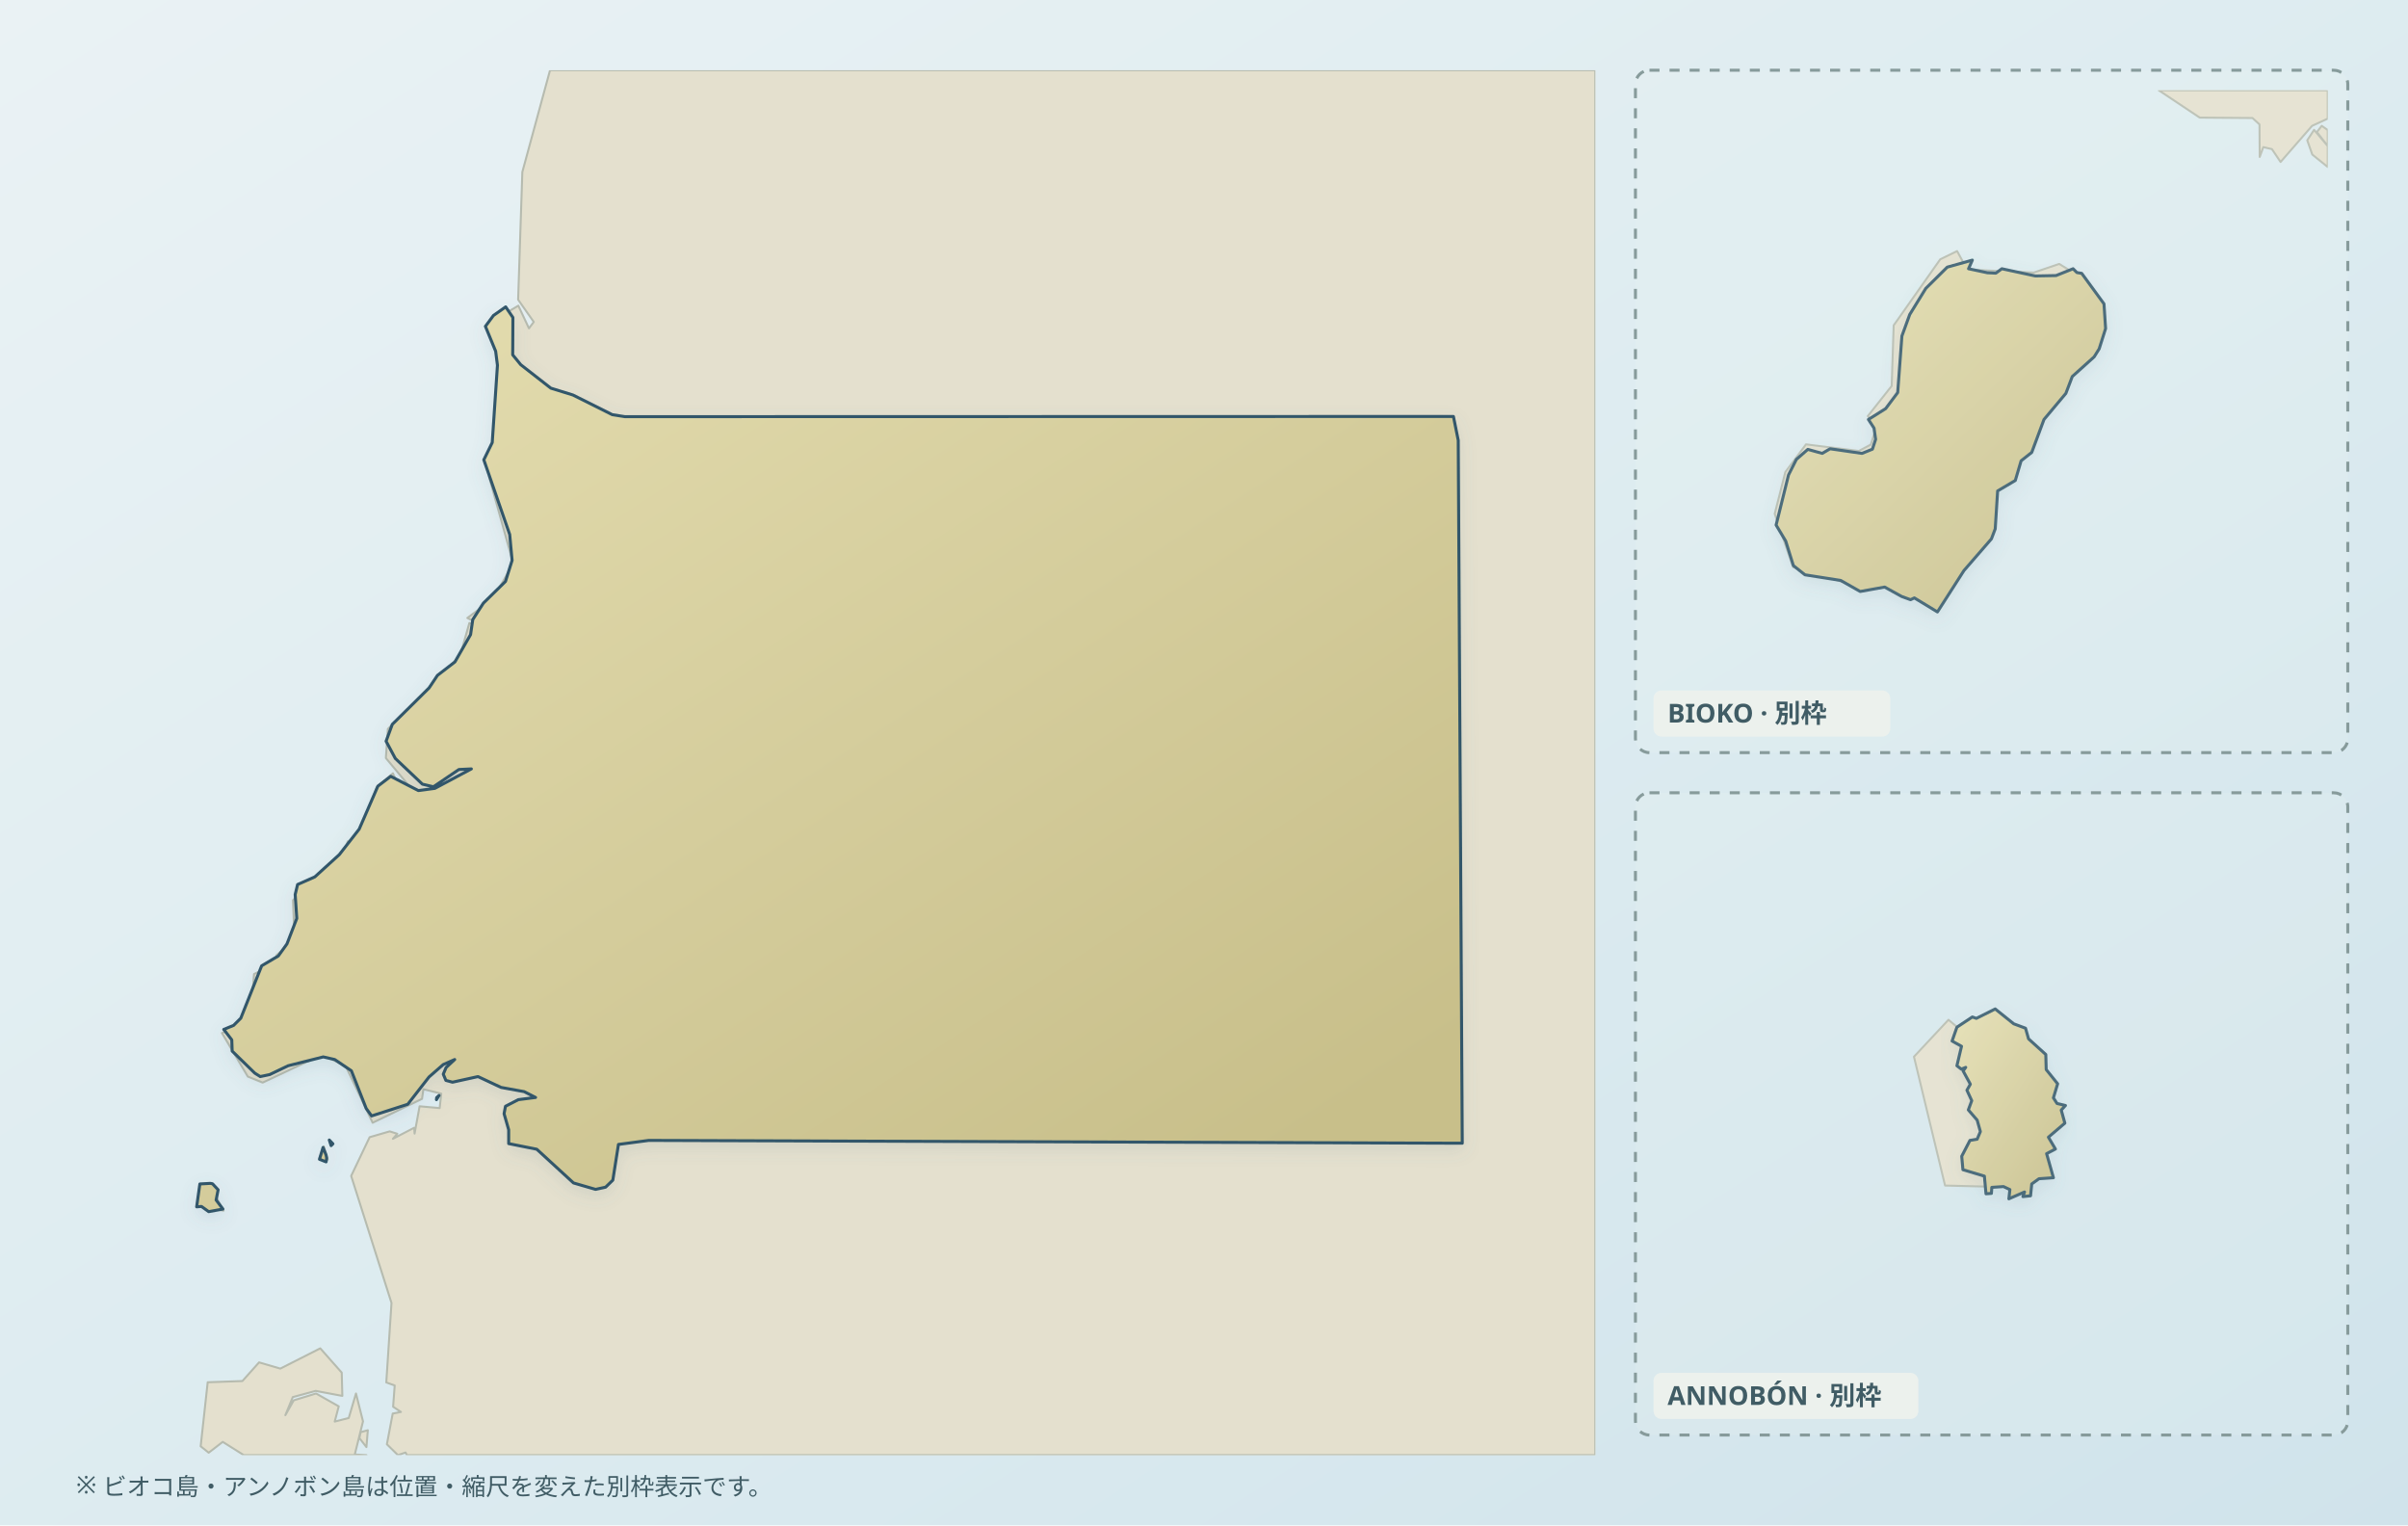
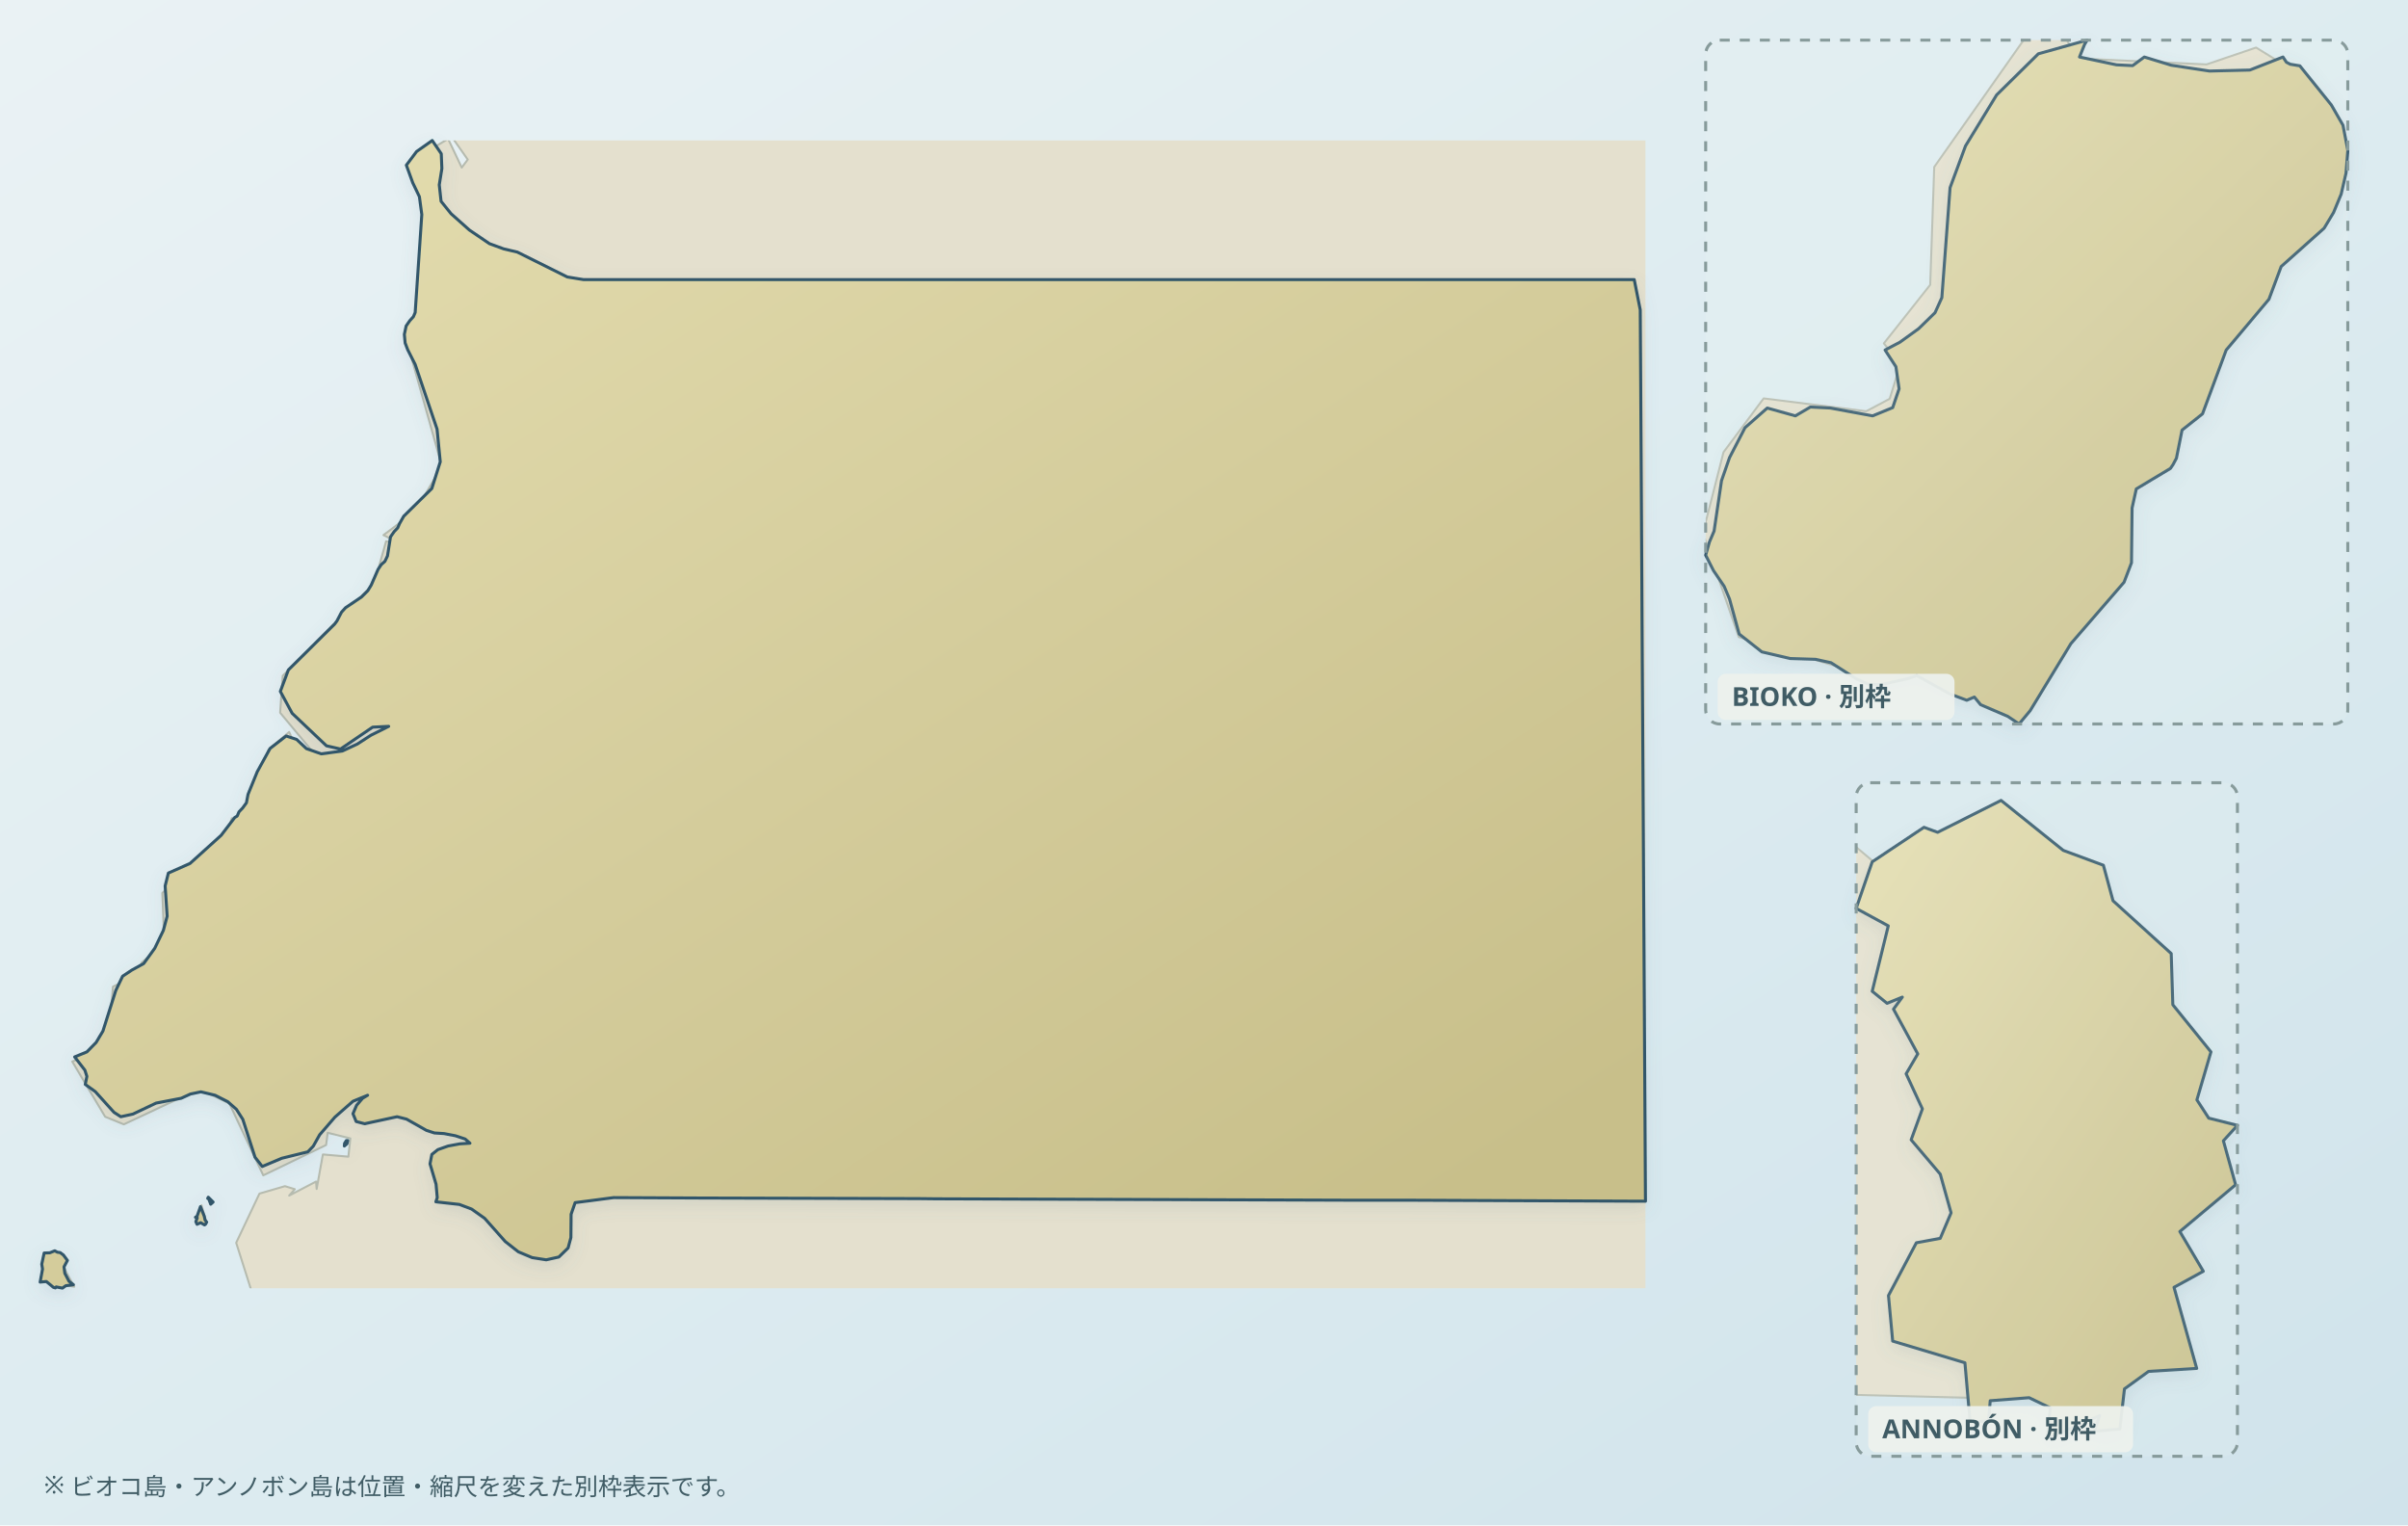
<svg xmlns="http://www.w3.org/2000/svg" viewBox="0 0 1200 760" role="img" aria-label="Map of Equatorial Guinea" data-map-style="journey-atlas-map-v3-clean-background" data-map-projection="multi-region-local-equirectangular-fit-v1">
  <defs>
    <linearGradient id="sea" x1="0" y1="0" x2="1" y2="1">
      <stop offset="0" stop-color="#eaf2f4" />
      <stop offset=".55" stop-color="#dcebf0" />
      <stop offset="1" stop-color="#d0e3eb" />
    </linearGradient>
    <linearGradient id="land" x1=".12" y1=".08" x2=".88" y2=".92">
      <stop offset="0" stop-color="#e2dbad" />
      <stop offset=".52" stop-color="#d4cc9b" />
      <stop offset="1" stop-color="#c8bf8a" />
    </linearGradient>
    <filter id="shadow" x="-10%" y="-10%" width="120%" height="120%">
      <feGaussianBlur in="SourceAlpha" stdDeviation="4" result="b" />
      <feOffset in="b" dy="3" result="o" />
      <feColorMatrix in="o" type="matrix" values="0 0 0 0 .12 0 0 0 0 .22 0 0 0 0 .28 0 0 0 .14 0" />
      <feBlend in="SourceGraphic" mode="normal" />
    </filter>
    <clipPath id="map-context-clip-mainland" clipPathUnits="userSpaceOnUse">
-       <rect x="35" y="35" width="760" height="690" />
+       <rect x="20" y="70" width="800" height="571.84" />
    </clipPath>
    <clipPath id="map-context-clip-bioko" clipPathUnits="userSpaceOnUse">
-       <rect x="825" y="45" width="335" height="320" />
+       <rect x="850" y="20" width="320" height="340.72" />
    </clipPath>
    <clipPath id="map-context-clip-annobon" clipPathUnits="userSpaceOnUse">
-       <rect x="825" y="405" width="335" height="300" />
-     </clipPath>
-     <clipPath id="map-context-clip-mainland" clipPathUnits="userSpaceOnUse">
-       <rect x="35" y="35" width="760" height="690" />
-     </clipPath>
-     <clipPath id="map-context-clip-bioko" clipPathUnits="userSpaceOnUse">
-       <rect x="825" y="45" width="335" height="320" />
-     </clipPath>
-     <clipPath id="map-context-clip-annobon" clipPathUnits="userSpaceOnUse">
-       <rect x="825" y="405" width="335" height="300" />
+       <rect x="925" y="390" width="190" height="335.59" />
    </clipPath>
  </defs>
  <rect width="1200" height="760" fill="url(#sea)" />
  <g id="geographic-context" fill="#e4e0ce" fill-rule="evenodd" stroke="#b6bbaf" stroke-width="1" stroke-linejoin="round">
-     <path data-map-context-region="mainland" d="M 182.6,721.0 L 179.1,716.5 L 179.7,713.6 L 183.3,712.6 L 182.6,721.0 Z M 100.0,720.6 L 103.5,688.7 L 120.8,688.1 L 129.1,678.8 L 139.7,681.9 L 159.6,671.8 L 170.3,683.9 L 170.6,695.5 L 157.3,693.0 L 145.9,696.1 L 142.2,705.1 L 146.4,697.7 L 157.5,694.3 L 168.8,700.7 L 166.8,708.3 L 173.8,706.5 L 177.4,694.3 L 180.9,708.2 L 176.8,724.7 L 182.6,725.0 L 121.5,725.0 L 111.0,718.4 L 104.0,723.8 L 100.0,720.6 Z M 104.0,589.6 L 111.4,603.2 L 98.2,601.1 L 99.5,590.8 L 104.0,589.6 Z M 163.3,577.8 L 159.2,577.1 L 161.4,571.2 L 163.3,577.8 Z M 192.8,719.6 L 195.7,704.3 L 199.8,703.5 L 195.9,700.9 L 196.7,690.3 L 192.5,688.8 L 195.1,649.2 L 175.0,585.9 L 184.2,566.6 L 194.2,563.7 L 198.0,564.9 L 195.8,567.4 L 206.4,561.9 L 206.6,564.8 L 209.1,551.2 L 219.1,552.1 L 219.9,544.9 L 211.0,542.7 L 210.3,547.5 L 185.7,559.4 L 172.3,531.2 L 160.4,525.5 L 130.9,539.4 L 123.5,536.4 L 110.6,514.7 L 116.9,512.3 L 118.6,518.1 L 121.2,504.9 L 125.1,504.1 L 126.6,485.3 L 133.5,482.0 L 136.3,485.4 L 137.8,475.9 L 146.8,468.2 L 146.0,448.5 L 171.1,425.8 L 173.3,419.2 L 177.8,419.3 L 177.0,424.2 L 187.7,392.2 L 195.8,385.3 L 199.9,394.4 L 205.3,393.3 L 192.3,377.7 L 193.3,363.2 L 229.3,326.7 L 233.9,310.4 L 240.4,311.7 L 232.9,307.9 L 245.5,298.5 L 255.8,280.8 L 243.7,237.5 L 249.7,238.0 L 241.4,230.8 L 250.5,208.5 L 249.2,176.0 L 244.2,160.7 L 258.3,152.3 L 263.6,163.6 L 266.0,160.4 L 258.2,149.3 L 260.3,85.7 L 274.1,35.0 L 795.0,35.0 L 795.0,725.0 L 202.8,725.0 L 202.1,723.7 L 198.3,725.0 L 192.8,719.6 Z" clip-path="url(#map-context-clip-mainland)" />
-     <path data-map-context-region="bioko" d="M 900.0,221.4 L 926.3,224.7 L 932.3,221.5 L 935.1,212.6 L 930.8,207.3 L 942.7,192.3 L 943.7,162.1 L 966.9,129.2 L 975.3,125.1 L 980.3,134.3 L 1013.5,135.8 L 1026.2,131.5 L 1036.2,137.7 L 1041.8,148.4 L 1041.3,170.5 L 1019.0,200.7 L 1003.8,227.1 L 1003.0,236.7 L 990.3,245.9 L 990.1,268.5 L 963.1,301.4 L 936.7,290.7 L 926.8,292.5 L 893.6,282.6 L 884.4,256.0 L 889.7,235.2 L 900.0,221.4 Z M 1153.2,64.7 L 1160.0,72.8 L 1160.0,83.2 L 1152.3,77.0 L 1149.8,69.9 L 1153.2,64.7 Z M 1160.0,64.8 L 1160.0,72.7 L 1154.6,65.8 L 1157.0,62.7 L 1160.0,64.8 Z M 1132.2,74.3 L 1127.9,73.3 L 1126.1,78.2 L 1126.0,62.0 L 1122.5,58.8 L 1096.2,58.6 L 1075.8,45.0 L 1160.0,45.0 L 1160.0,59.1 L 1152.2,62.7 L 1136.5,80.7 L 1132.2,74.3 Z" clip-path="url(#map-context-clip-bioko)" />
-     <path data-map-context-region="annobon" d="M 953.8,526.5 L 971.0,508.1 L 994.3,527.7 L 993.6,591.3 L 969.3,590.7 L 953.8,526.5 Z" clip-path="url(#map-context-clip-annobon)" />
+     <path data-map-context-region="mainland" d="M 127.3,790.5 L 122.9,784.8 L 123.6,781.1 L 128.2,779.9 L 127.3,790.5 Z M 22.6,790.0 L 27.0,749.6 L 48.9,748.8 L 59.5,737.0 L 72.9,740.9 L 98.1,728.1 L 111.7,743.5 L 112.1,758.2 L 95.2,755.0 L 80.8,759.0 L 76.1,770.4 L 81.4,761.0 L 95.5,756.7 L 109.8,764.8 L 107.3,774.4 L 116.2,772.1 L 120.7,756.7 L 125.2,774.3 L 120.0,795.2 L 127.3,795.6 L 49.8,795.6 L 36.5,787.2 L 27.6,794.1 L 22.6,790.0 Z M 27.6,623.9 L 37.0,641.1 L 20.3,638.5 L 21.9,625.4 L 27.6,623.9 Z M 102.8,608.9 L 97.6,608.0 L 100.4,600.5 L 102.8,608.9 Z M 140.3,788.8 L 143.9,769.4 L 149.1,768.3 L 144.2,765.0 L 145.2,751.6 L 139.9,749.7 L 143.2,699.5 L 117.7,619.2 L 129.3,594.7 L 142.0,591.0 L 146.9,592.5 L 144.1,595.7 L 157.5,588.7 L 157.8,592.4 L 160.9,575.2 L 173.6,576.3 L 174.6,567.2 L 163.3,564.4 L 162.5,570.5 L 131.2,585.6 L 114.3,549.8 L 99.2,542.6 L 61.7,560.2 L 52.4,556.4 L 36.0,528.9 L 44.0,525.8 L 46.1,533.2 L 49.4,516.4 L 54.4,515.4 L 56.3,491.6 L 65.0,487.4 L 68.6,491.7 L 70.5,479.7 L 81.9,469.9 L 80.9,444.9 L 112.7,416.1 L 115.5,407.7 L 121.2,407.9 L 120.2,414.1 L 133.8,373.5 L 144.1,364.7 L 149.3,376.3 L 156.1,374.9 L 139.6,355.1 L 140.9,336.7 L 186.6,290.4 L 192.4,269.7 L 200.6,271.4 L 191.1,266.6 L 207.1,254.6 L 220.2,232.2 L 204.8,177.3 L 212.4,177.9 L 201.9,168.8 L 213.4,140.5 L 211.8,99.3 L 205.4,79.9 L 223.3,69.2 L 230.1,83.5 L 233.1,79.5 L 223.2,65.4 L 225.9,-15.3 L 243.4,-79.6 L 904.1,-79.6 L 904.1,795.6 L 152.9,795.6 L 152.1,794.0 L 147.2,795.6 L 140.3,788.8 Z" clip-path="url(#map-context-clip-mainland)" />
+     <path data-map-context-region="bioko" d="M 878.9,198.5 L 930.0,204.9 L 941.7,198.7 L 947.1,181.4 L 938.8,171.1 L 961.9,141.9 L 963.9,83.2 L 1009.0,19.2 L 1025.3,11.3 L 1035.0,29.1 L 1099.6,32.1 L 1124.3,23.7 L 1143.7,35.7 L 1154.6,56.5 L 1153.6,99.5 L 1110.3,158.2 L 1080.7,209.5 L 1079.1,228.2 L 1054.5,246.1 L 1054.1,290.0 L 1001.6,354.0 L 950.2,333.2 L 931.0,336.7 L 866.5,317.4 L 848.6,265.7 L 858.9,225.3 L 878.9,198.5 Z M 1371.2,-106.2 L 1384.4,-90.4 L 1384.4,-70.2 L 1369.4,-82.3 L 1364.5,-96.1 L 1371.2,-106.2 Z M 1384.4,-106.0 L 1384.4,-90.6 L 1373.9,-104.0 L 1378.5,-110.1 L 1384.4,-106.0 Z M 1330.3,-87.5 L 1322.0,-89.5 L 1318.5,-79.9 L 1318.3,-111.4 L 1311.5,-117.6 L 1260.3,-118.0 L 1220.7,-144.5 L 1384.4,-144.5 L 1384.4,-117.1 L 1369.2,-110.1 L 1338.7,-75.1 L 1330.3,-87.5 Z" clip-path="url(#map-context-clip-bioko)" />
+     <path data-map-context-region="annobon" d="M 861.2,478.9 L 919.0,417.0 L 997.3,482.9 L 995.0,696.8 L 913.3,694.7 L 861.2,478.9 Z" clip-path="url(#map-context-clip-annobon)" />
  </g>
  <g data-map-region="mainland">
-     <path d="M 252.0,152.9 L 255.6,158.2 L 255.5,176.8 L 259.5,181.7 L 274.5,193.4 L 285.5,196.8 L 305.1,206.6 L 311.4,207.6 L 724.3,207.5 L 726.7,219.4 L 728.7,569.6 L 323.3,568.2 L 308.2,570.2 L 305.4,588.0 L 301.8,591.5 L 296.8,592.6 L 285.8,589.4 L 267.5,572.6 L 253.5,569.8 L 253.5,562.9 L 251.2,554.9 L 251.9,551.2 L 258.3,547.9 L 266.9,546.8 L 261.2,543.9 L 249.7,541.8 L 238.2,536.4 L 225.5,539.2 L 222.2,538.3 L 220.9,535.2 L 222.3,531.9 L 226.6,527.9 L 220.9,530.4 L 213.8,536.6 L 203.2,550.2 L 185.2,556.0 L 182.5,552.3 L 175.1,533.5 L 166.8,527.9 L 161.1,526.6 L 143.6,531.0 L 134.4,535.4 L 129.7,536.4 L 127.0,534.7 L 115.7,523.7 L 115.5,518.1 L 111.5,512.9 L 116.4,510.9 L 120.0,507.3 L 130.4,481.2 L 138.7,476.3 L 143.0,470.3 L 147.9,457.6 L 147.1,445.7 L 148.3,440.7 L 156.9,436.9 L 169.1,425.8 L 179.0,413.1 L 188.3,391.7 L 194.7,386.8 L 208.5,393.9 L 216.7,392.8 L 234.9,383.1 L 228.7,383.4 L 216.0,392.0 L 210.5,390.7 L 197.0,377.9 L 192.4,369.3 L 195.5,360.9 L 213.8,342.8 L 218.0,336.5 L 226.7,329.8 L 234.5,316.2 L 235.6,308.7 L 240.9,300.5 L 251.9,289.7 L 255.2,279.2 L 254.0,266.3 L 241.1,229.1 L 245.3,220.5 L 247.9,182.0 L 247.0,175.0 L 241.9,162.6 L 245.9,157.2 Z M 104.8,589.6 L 99.6,589.9 L 98.0,601.3 L 100.4,601.1 L 104.0,603.7 L 111.1,602.4 L 107.7,597.9 L 108.7,592.8 L 105.9,589.8 Z M 217.5,547.9 L 218.8,545.8 L 217.6,546.9 Z M 162.5,575.5 L 161.0,571.7 L 159.2,577.6 L 162.5,578.9 L 162.8,577.0 Z M 164.1,568.0 L 165.0,570.8 L 165.9,569.9 Z" fill="url(#land)" fill-rule="evenodd" stroke="#31576a" stroke-width="1.5" stroke-linejoin="round" stroke-linecap="round" filter="url(#shadow)" />
+     <path d="M 215.4,70.0 L 219.9,76.6 L 220.2,84.0 L 218.9,92.1 L 219.8,100.3 L 224.8,106.5 L 233.9,114.6 L 243.9,121.4 L 251.0,124.0 L 257.8,125.6 L 282.7,138.0 L 290.7,139.3 L 343.6,139.3 L 369.0,139.3 L 455.4,139.3 L 461.3,139.3 L 579.0,139.3 L 696.7,139.3 L 814.4,139.3 L 817.4,154.4 L 817.6,186.0 L 818.2,289.1 L 818.3,309.8 L 818.8,392.2 L 819.4,495.3 L 820.0,598.5 L 702.2,598.0 L 673.4,598.0 L 584.3,597.7 L 466.6,597.3 L 457.5,597.2 L 348.7,596.9 L 305.8,596.7 L 294.4,598.2 L 286.6,599.2 L 284.6,605.0 L 284.5,616.6 L 283.1,621.8 L 278.5,626.3 L 272.2,627.7 L 265.2,626.6 L 258.3,623.7 L 251.8,618.6 L 241.5,607.0 L 235.0,602.4 L 228.9,600.1 L 217.2,598.8 L 217.9,596.7 L 217.3,590.0 L 214.3,579.9 L 215.2,575.2 L 218.2,572.8 L 223.3,571.0 L 229.2,569.9 L 234.2,569.6 L 231.8,567.5 L 227.0,565.9 L 221.3,564.8 L 216.5,564.5 L 212.5,563.2 L 202.6,557.6 L 197.9,556.4 L 181.7,559.9 L 177.5,558.8 L 175.9,554.9 L 177.7,550.7 L 180.7,547.2 L 183.2,545.7 L 175.9,548.7 L 166.9,556.6 L 159.3,565.4 L 156.1,571.1 L 153.4,573.9 L 140.4,577.1 L 130.7,581.2 L 127.1,576.6 L 121.0,557.7 L 117.8,552.7 L 113.5,548.9 L 107.2,545.7 L 100.1,544.0 L 94.9,545.1 L 90.3,547.2 L 77.8,549.6 L 66.2,555.1 L 60.2,556.4 L 56.8,554.2 L 47.5,543.9 L 42.5,540.3 L 43.3,536.3 L 42.3,533.2 L 37.2,526.6 L 43.3,524.1 L 47.9,519.4 L 51.3,513.7 L 57.7,493.5 L 61.1,486.4 L 65.6,483.4 L 71.6,480.1 L 77.1,472.5 L 81.4,463.6 L 83.3,456.5 L 82.3,441.4 L 83.9,435.0 L 94.7,430.2 L 110.2,416.2 L 117.0,407.3 L 118.2,406.6 L 119.1,404.5 L 120.9,402.6 L 122.8,400.0 L 123.6,395.8 L 128.2,384.5 L 134.6,372.9 L 142.6,366.7 L 147.8,368.4 L 152.7,373.0 L 160.1,375.6 L 170.6,374.2 L 178.1,370.7 L 184.9,366.3 L 193.7,361.9 L 185.7,362.3 L 169.7,373.2 L 162.7,371.6 L 145.6,355.4 L 139.7,344.5 L 143.7,333.8 L 166.8,310.9 L 167.9,309.4 L 170.2,305.0 L 172.2,302.8 L 180.2,297.4 L 183.3,294.3 L 185.0,291.5 L 188.4,283.7 L 190.0,281.3 L 191.8,279.7 L 193.1,277.0 L 194.6,267.5 L 196.4,264.9 L 198.2,263.0 L 199.1,260.9 L 201.2,257.2 L 215.2,243.4 L 219.4,230.1 L 217.8,213.8 L 206.9,181.6 L 203.2,174.3 L 201.9,170.9 L 201.5,166.6 L 202.4,162.4 L 204.2,159.8 L 206.0,157.8 L 206.9,155.7 L 210.2,106.9 L 209.0,98.0 L 205.7,91.1 L 202.5,82.3 L 207.6,75.5 Z M 28.6,623.9 L 27.3,623.2 L 24.8,624.2 L 22.0,624.3 L 20.8,629.9 L 21.2,632.3 L 20.0,638.8 L 23.1,638.5 L 26.6,641.4 L 27.6,641.7 L 28.0,641.2 L 31.1,641.8 L 32.8,640.6 L 36.6,640.1 L 34.4,638.4 L 32.3,634.4 L 31.9,631.2 L 33.6,628.0 L 31.6,625.3 L 30.0,624.1 Z M 171.6,571.0 L 172.9,569.9 L 173.3,568.3 L 172.6,568.3 L 171.7,569.7 Z M 101.8,606.0 L 99.9,601.2 L 98.2,606.0 L 97.4,606.5 L 98.3,606.8 L 97.6,608.7 L 98.2,610.0 L 100.0,609.2 L 101.9,610.3 L 102.4,610.0 L 103.0,608.9 L 102.2,607.9 Z M 103.8,596.5 L 103.5,597.1 L 104.1,597.5 L 105.0,600.0 L 106.2,598.9 Z" fill="url(#land)" fill-rule="evenodd" stroke="#31576a" stroke-width="1.5" stroke-linejoin="round" stroke-linecap="round" filter="url(#shadow)" />
  </g>
  <g data-map-region="bioko">
-     <path d="M 1037.4,136.2 L 1048.5,151.4 L 1049.3,163.7 L 1046.1,173.8 L 1043.6,177.8 L 1032.7,187.6 L 1029.5,196.0 L 1018.6,209.0 L 1012.5,225.4 L 1007.2,229.6 L 1004.3,239.4 L 995.5,244.6 L 994.3,263.5 L 992.4,268.5 L 978.7,284.3 L 965.5,304.9 L 954.0,297.9 L 952.1,298.8 L 947.7,297.2 L 939.2,292.5 L 927.0,294.7 L 917.3,289.2 L 899.5,286.4 L 893.7,281.8 L 889.9,269.6 L 885.1,261.6 L 891.3,236.6 L 895.2,228.9 L 900.9,223.9 L 908.1,225.9 L 912.0,223.6 L 927.9,225.9 L 933.1,223.8 L 934.7,218.9 L 933.9,213.3 L 931.1,209.0 L 939.7,203.6 L 945.7,195.6 L 947.8,167.4 L 951.7,156.7 L 959.7,143.7 L 970.4,133.1 L 982.9,129.6 L 981.0,133.9 L 990.4,135.9 L 994.6,136.1 L 997.6,133.9 L 1014.3,137.5 L 1024.6,137.3 L 1033.1,133.9 L 1035.0,135.8 Z" fill="url(#land)" fill-rule="evenodd" stroke="#31576a" stroke-width="1.5" stroke-linejoin="round" stroke-linecap="round" filter="url(#shadow)" />
+     <path d="M 1146.1,32.8 L 1161.8,52.3 L 1167.6,62.4 L 1170.0,74.9 L 1169.1,86.3 L 1166.7,96.7 L 1162.9,105.9 L 1158.2,113.7 L 1136.8,132.8 L 1130.7,149.1 L 1111.1,172.4 L 1109.4,174.4 L 1097.6,206.2 L 1087.4,214.3 L 1084.6,228.3 L 1082.9,231.5 L 1081.6,233.4 L 1064.6,243.6 L 1062.5,253.1 L 1062.2,280.4 L 1058.5,290.1 L 1032.0,320.7 L 1011.7,354.1 L 1006.2,360.7 L 1000.5,356.9 L 987.0,351.1 L 983.9,347.3 L 980.1,348.9 L 971.6,345.7 L 955.2,336.6 L 950.9,338.1 L 937.3,341.1 L 931.3,341.0 L 925.0,338.2 L 912.5,330.2 L 904.8,328.5 L 892.1,328.1 L 878.0,324.8 L 866.7,315.9 L 861.9,298.5 L 859.2,292.1 L 853.9,284.3 L 850.0,276.6 L 851.9,270.0 L 854.2,264.6 L 857.9,239.5 L 861.9,228.0 L 869.6,213.1 L 880.7,203.3 L 894.7,207.2 L 902.2,202.8 L 912.1,203.3 L 933.2,207.2 L 943.2,203.1 L 946.4,193.7 L 944.8,182.7 L 939.4,174.4 L 946.8,170.5 L 956.1,163.8 L 964.3,155.8 L 967.7,148.3 L 971.8,93.5 L 979.5,72.7 L 995.0,47.3 L 1015.8,26.8 L 1040.1,20.0 L 1038.8,22.2 L 1036.3,28.4 L 1054.7,32.3 L 1062.8,32.7 L 1068.6,28.4 L 1082.0,32.5 L 1101.1,35.4 L 1121.2,34.9 L 1137.7,28.4 L 1139.4,31.0 L 1141.3,32.0 Z" fill="url(#land)" fill-rule="evenodd" stroke="#31576a" stroke-width="1.5" stroke-linejoin="round" stroke-linecap="round" filter="url(#shadow)" />
  </g>
  <g data-map-region="annobon">
-     <path d="M 978.2,582.8 L 988.9,586.0 L 989.7,594.8 L 992.4,594.6 L 992.6,591.6 L 998.4,591.2 L 1001.6,592.7 L 1001.1,597.3 L 1008.9,593.9 L 1008.1,596.2 L 1011.9,595.8 L 1012.5,589.9 L 1016.1,587.3 L 1023.3,586.8 L 1019.9,574.8 L 1024.3,572.5 L 1020.8,566.6 L 1029.0,559.6 L 1027.2,553.1 L 1029.3,550.8 L 1025.1,549.8 L 1023.3,547.0 L 1025.4,540.0 L 1019.7,532.9 L 1019.5,525.4 L 1010.9,517.6 L 1009.4,512.3 L 1003.5,510.1 L 994.3,502.7 L 984.9,507.4 L 982.9,506.7 L 975.2,511.8 L 972.8,518.7 L 977.5,521.3 L 975.2,531.0 L 977.4,532.7 L 979.6,531.8 L 978.3,533.6 L 981.9,540.2 L 980.2,543.2 L 982.6,548.4 L 980.9,553.0 L 985.3,558.1 L 986.9,563.8 L 985.3,567.6 L 981.7,568.2 L 977.6,576.1 Z" fill="url(#land)" fill-rule="evenodd" stroke="#31576a" stroke-width="1.5" stroke-linejoin="round" stroke-linecap="round" filter="url(#shadow)" />
+     <path d="M 943.2,668.2 L 979.2,679.0 L 981.8,708.7 L 991.0,707.9 L 991.8,697.9 L 1011.2,696.4 L 1021.8,701.5 L 1020.1,716.8 L 1046.3,705.3 L 1043.8,713.1 L 1056.4,712.0 L 1058.7,692.0 L 1070.7,683.3 L 1094.7,681.8 L 1083.4,641.4 L 1098.0,633.4 L 1086.3,613.6 L 1114.1,590.3 L 1108.0,568.4 L 1115.0,560.7 L 1100.7,557.1 L 1094.8,548.0 L 1101.8,524.1 L 1082.8,500.6 L 1082.0,475.1 L 1053.0,448.8 L 1048.2,431.1 L 1028.2,423.7 L 997.2,398.8 L 965.6,414.7 L 958.8,412.2 L 933.0,429.4 L 925.0,452.6 L 941.0,461.3 L 933.0,493.9 L 940.4,499.9 L 948.0,496.8 L 943.6,502.8 L 955.7,525.1 L 949.9,535.0 L 958.0,552.5 L 952.4,567.9 L 966.9,585.0 L 972.3,604.3 L 966.9,617.0 L 955.0,619.2 L 941.1,645.5 Z" fill="url(#land)" fill-rule="evenodd" stroke="#31576a" stroke-width="1.5" stroke-linejoin="round" stroke-linecap="round" filter="url(#shadow)" />
  </g>
  <g data-map-inset-frame="bioko">
-     <rect x="815" y="35" width="355" height="340" rx="7" fill="#eef2ef" fill-opacity=".14" stroke="#879b9b" stroke-width="1.5" stroke-dasharray="5 5" />
+     <rect x="850" y="20" width="320" height="340.72" rx="7" fill="#eef2ef" fill-opacity=".14" stroke="#879b9b" stroke-width="1.5" stroke-dasharray="5 5" />
  </g>
  <g data-map-inset-frame="annobon">
-     <rect x="815" y="395" width="355" height="320" rx="7" fill="#eef2ef" fill-opacity=".14" stroke="#879b9b" stroke-width="1.5" stroke-dasharray="5 5" />
+     <rect x="925" y="390" width="190" height="335.59" rx="7" fill="#eef2ef" fill-opacity=".14" stroke="#879b9b" stroke-width="1.5" stroke-dasharray="5 5" />
  </g>
  <g data-map-inset-explanation="true" font-family="sans-serif" fill="#405c65">
-     <rect x="824" y="344" width="118" height="23" rx="4" fill="#edf1ed" fill-opacity=".94" />
-     <text x="831" y="360" font-size="13" font-weight="600">BIOKO · 別枠</text>
-     <rect x="824" y="684" width="132" height="23" rx="4" fill="#edf1ed" fill-opacity=".94" />
-     <text x="831" y="700" font-size="13" font-weight="600">ANNOBÓN · 別枠</text>
-     <text x="38" y="744" font-size="12">※ ビオコ島・アンノボン島は位置・縮尺を変えた別枠表示です。</text>
+     <rect x="856" y="335.72" width="118" height="23" rx="4" fill="#edf1ed" fill-opacity=".94" />
+     <text x="863" y="351.72" font-size="13" font-weight="600">BIOKO · 別枠</text>
+     <rect x="931" y="700.59" width="132" height="23" rx="4" fill="#edf1ed" fill-opacity=".94" />
+     <text x="938" y="716.59" font-size="13" font-weight="600">ANNOBÓN · 別枠</text>
+     <text x="22" y="744" font-size="12">※ ビオコ島・アンノボン島は位置・縮尺を変えた別枠表示です。</text>
  </g>
</svg>
